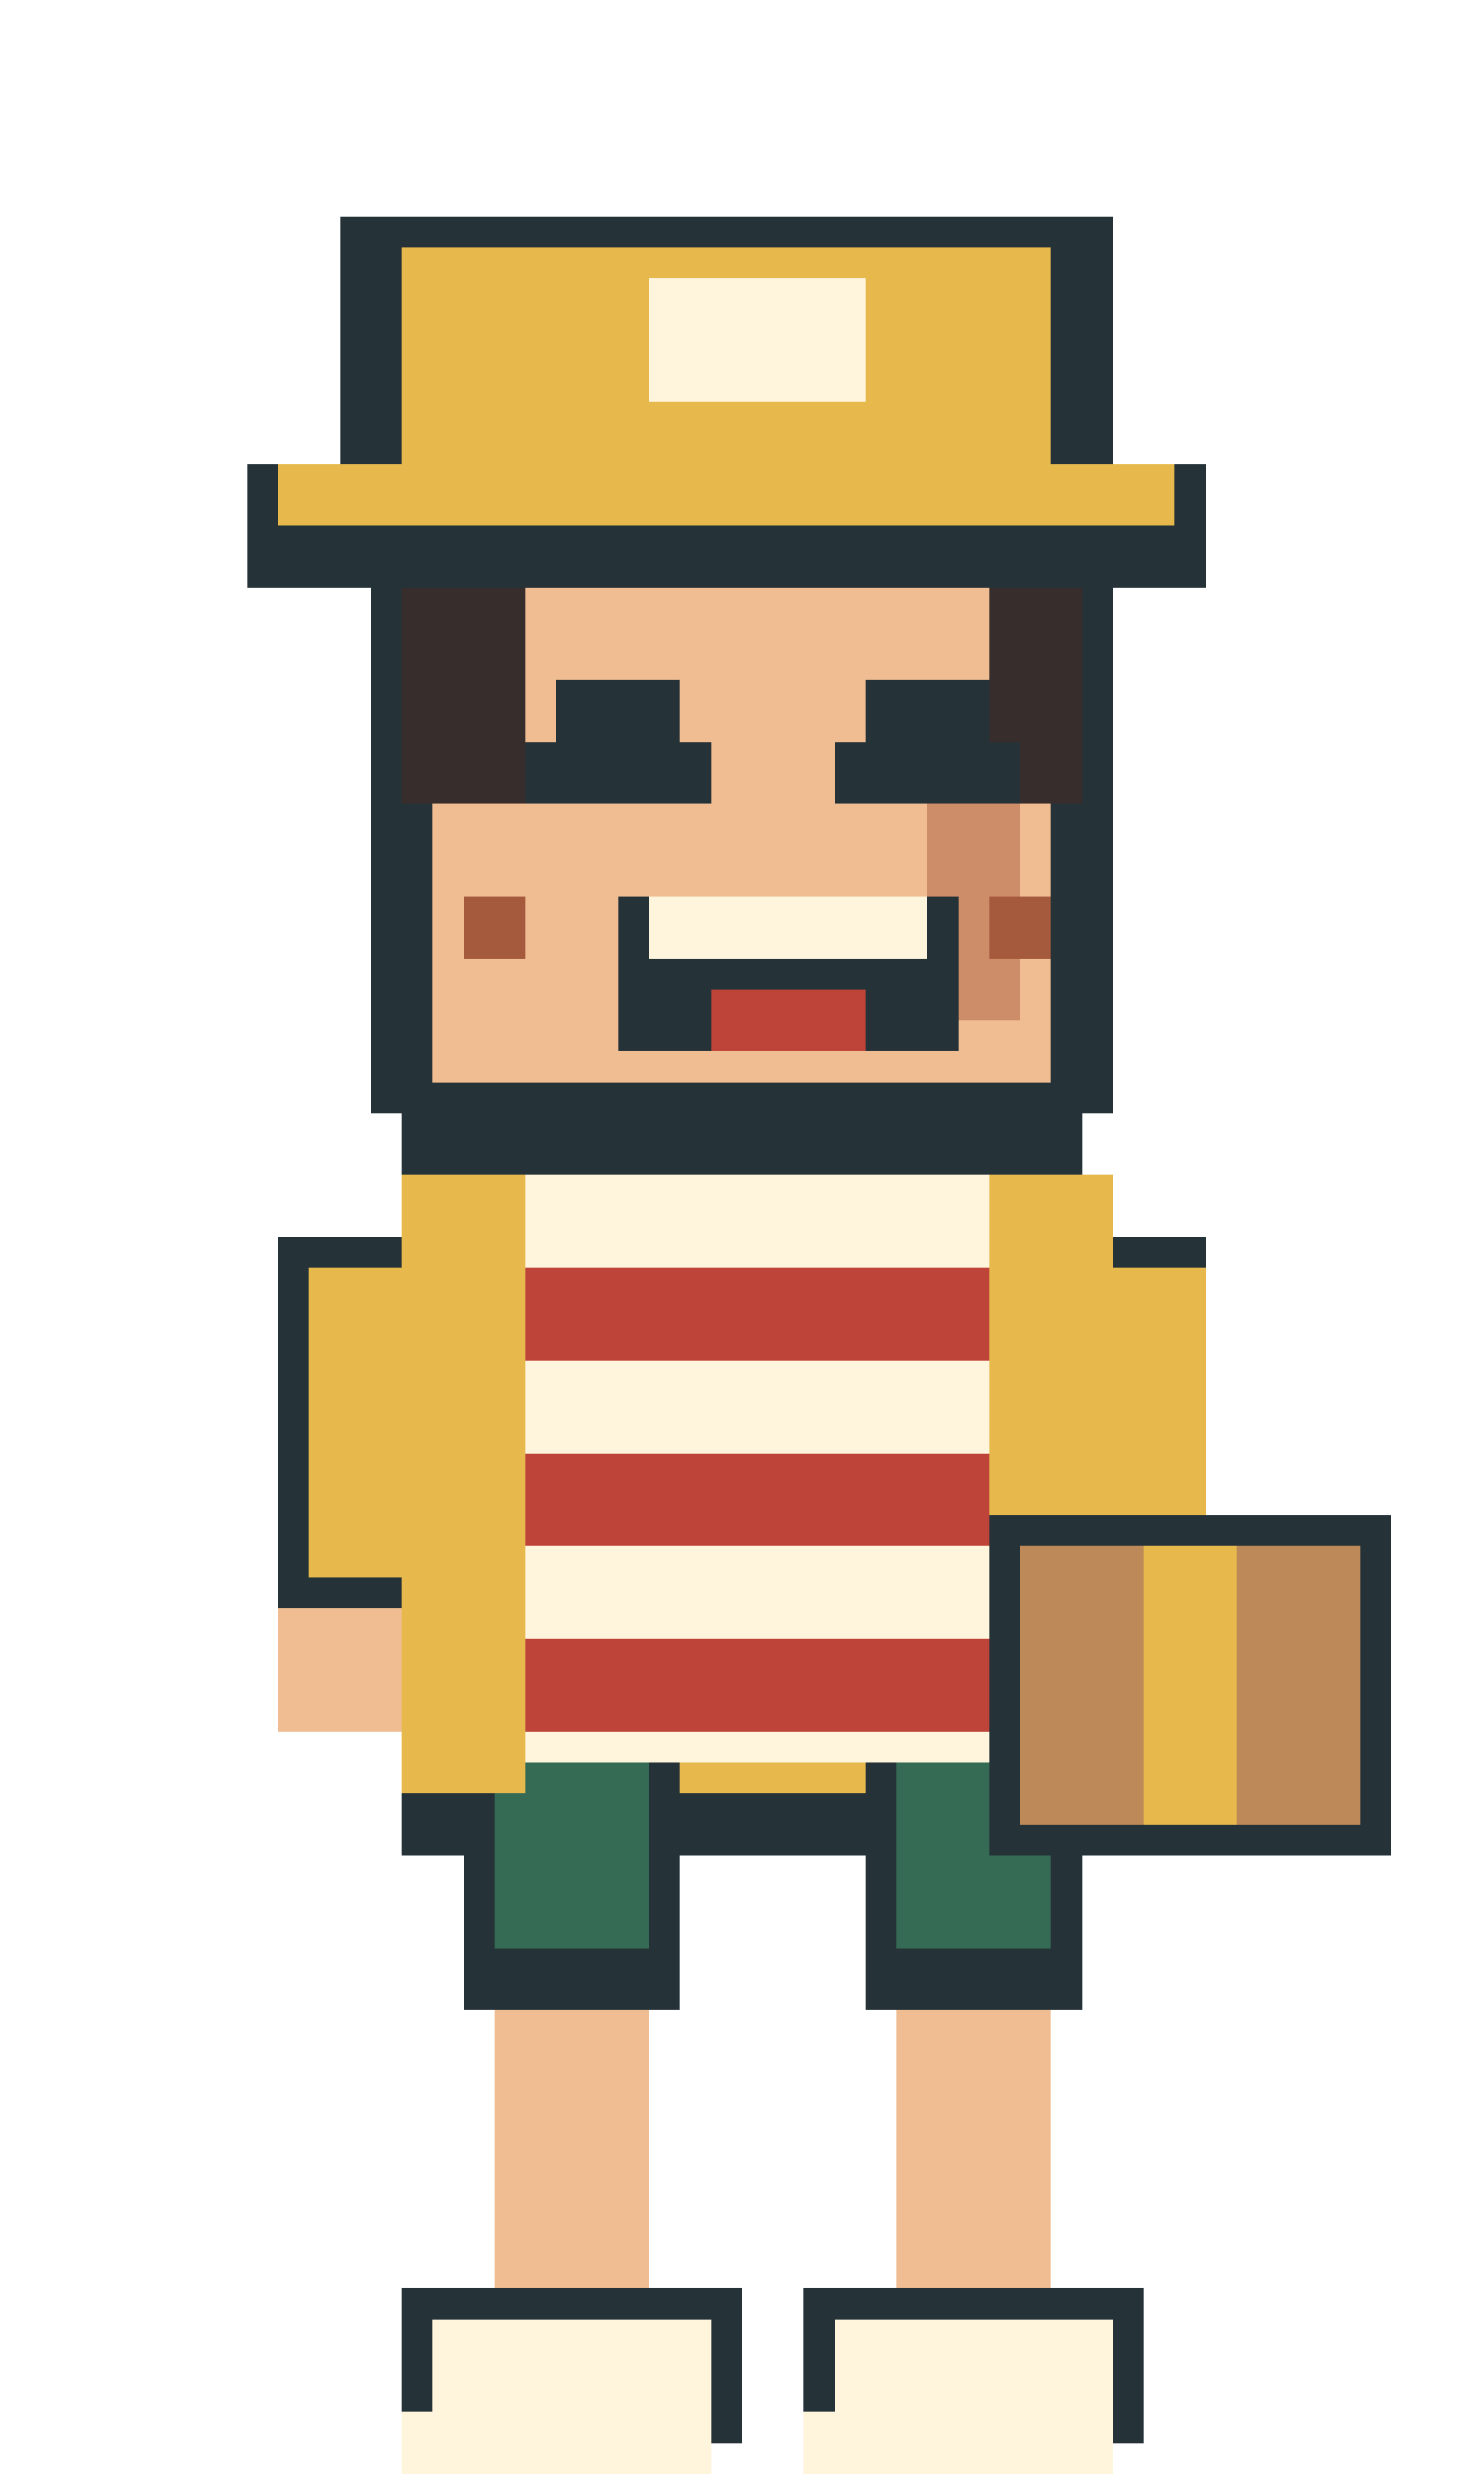
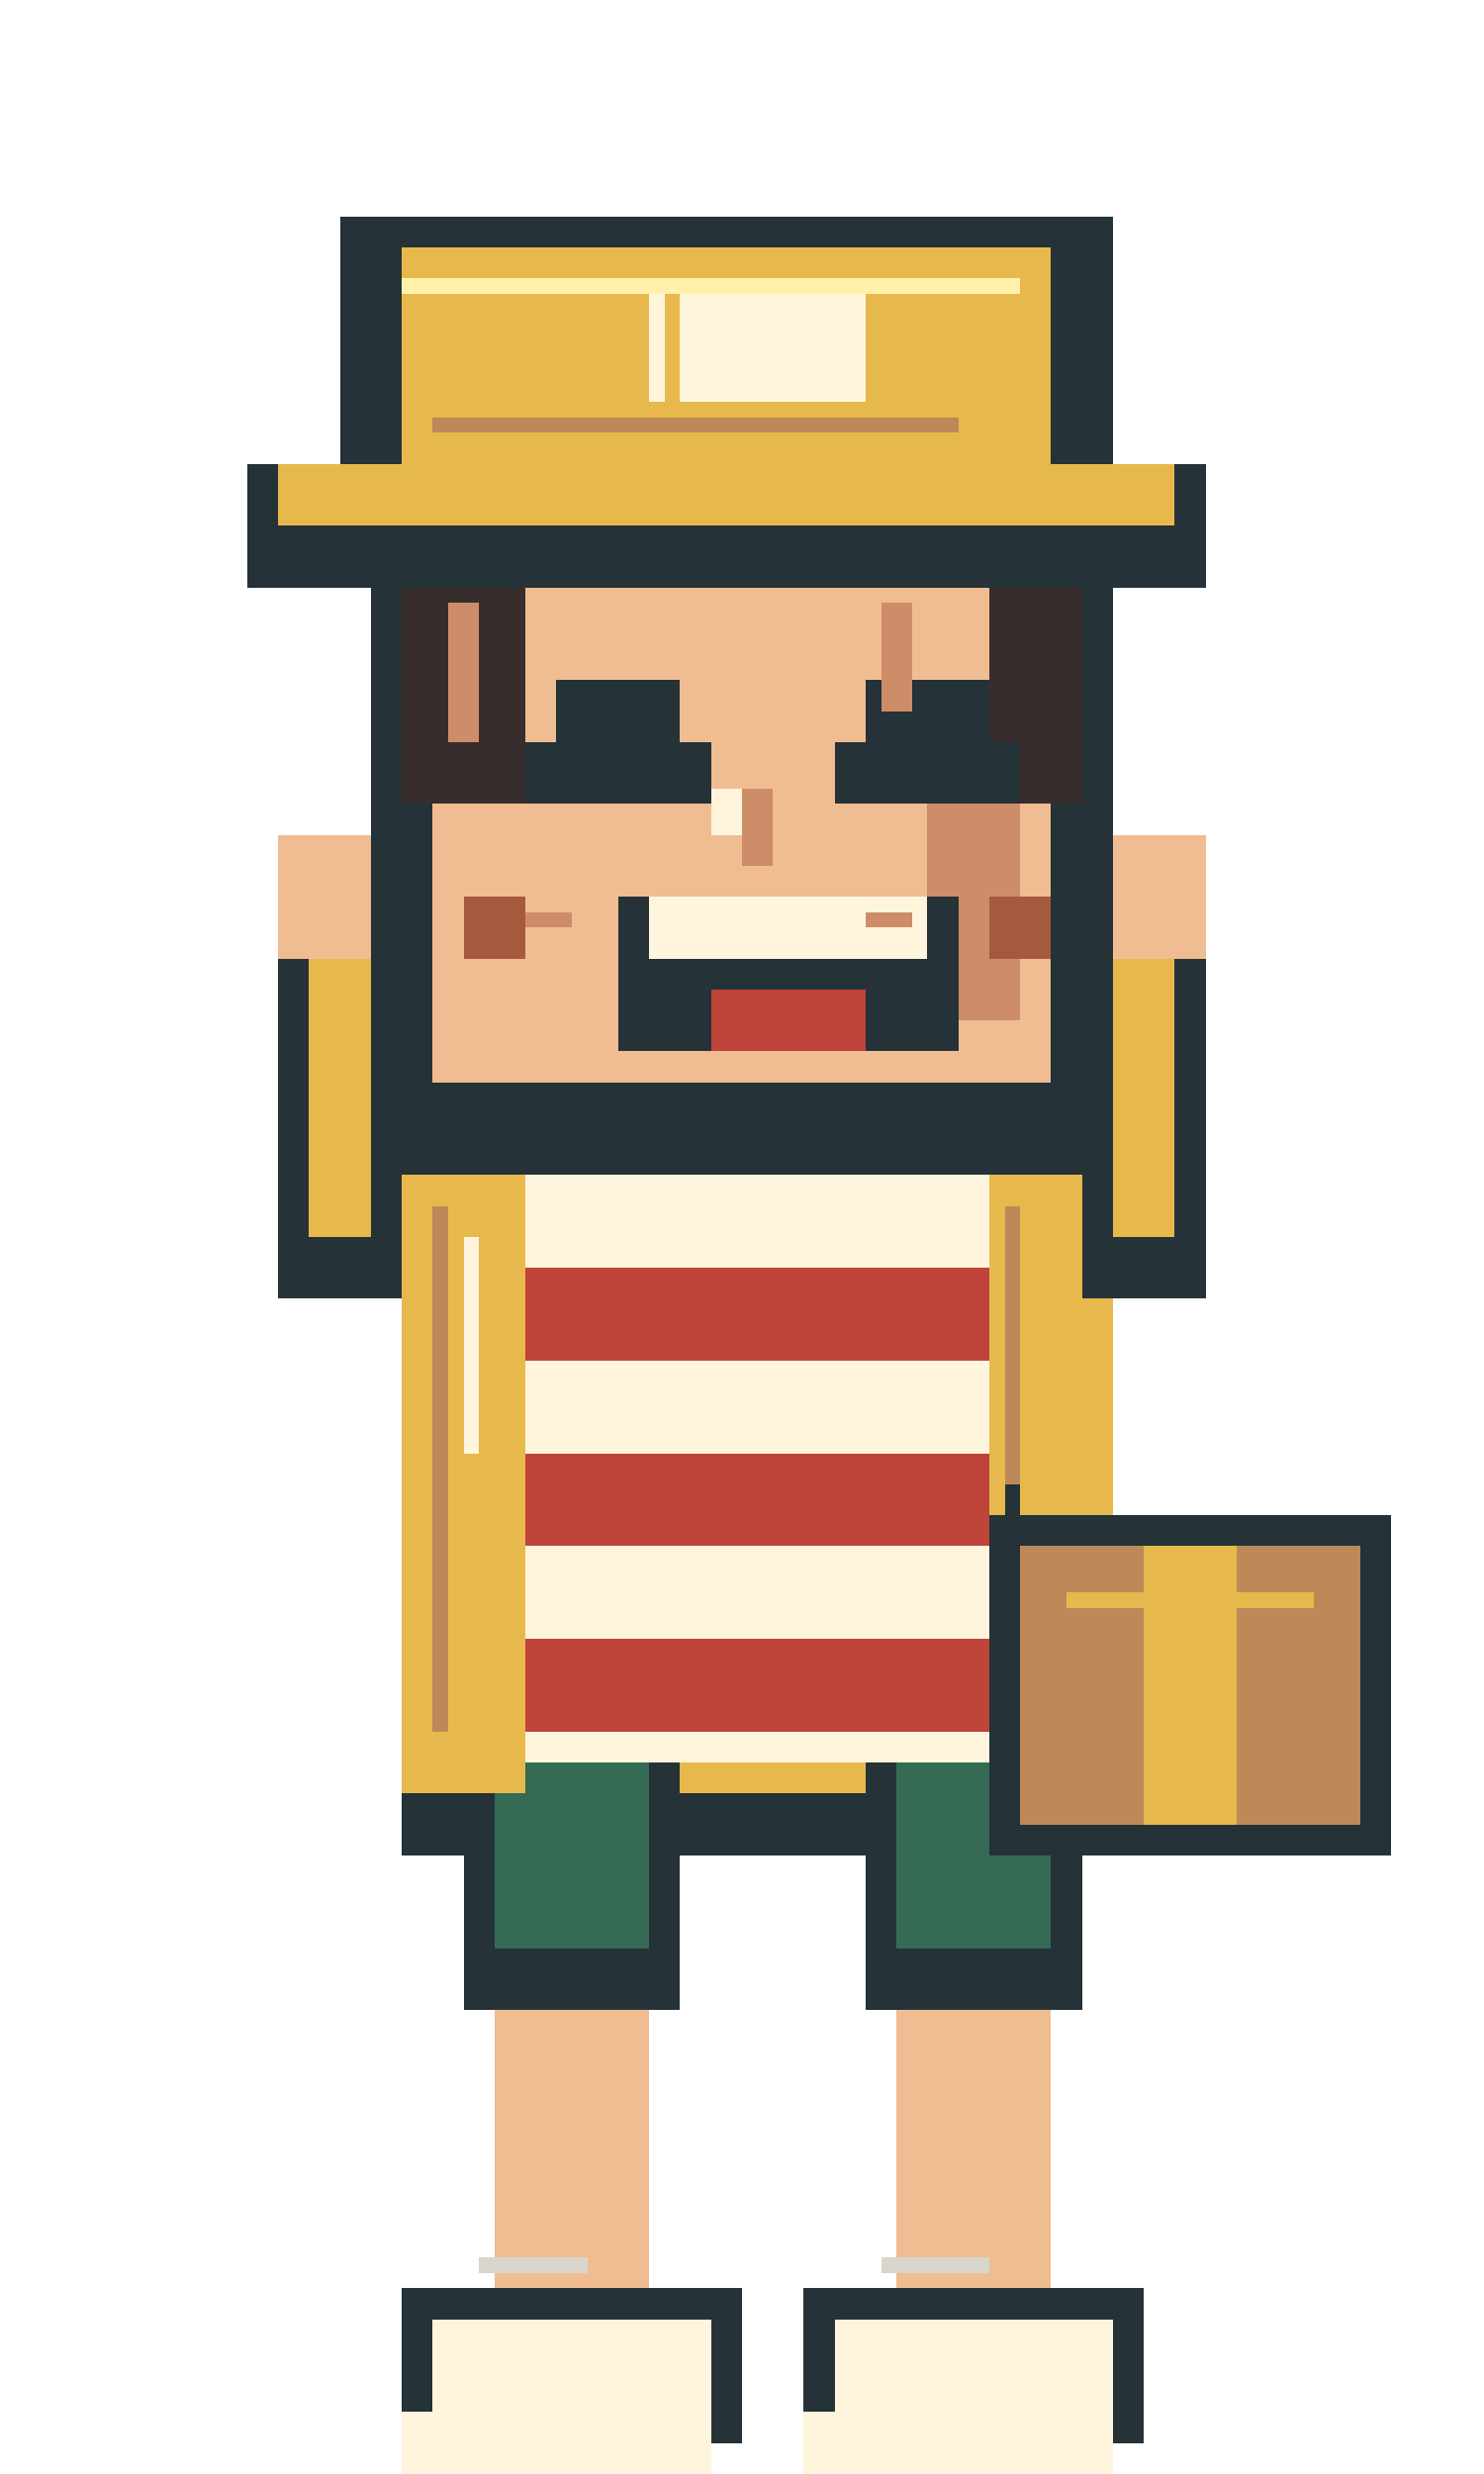
- <svg xmlns="http://www.w3.org/2000/svg" width="48" height="80" viewBox="0 0 48 80" shape-rendering="crispEdges">
-   <rect x="13" y="36" width="22" height="24" fill="#253238" />
-   <rect x="14" y="38" width="20" height="20" fill="#e7b94c" />
-   <rect x="15" y="56" width="7" height="9" fill="#253238" />
-   <rect x="16" y="57" width="5" height="6" fill="#356b55" />
-   <rect x="16" y="65" width="5" height="10" fill="#efbd91" />
-   <rect x="13" y="74" width="11" height="5" fill="#253238" />
-   <rect x="14" y="75" width="9" height="3" fill="#fff5dc" />
-   <rect x="13" y="78" width="10" height="2" fill="#fff5dc" />
-   <rect x="28" y="56" width="7" height="9" fill="#253238" />
-   <rect x="29" y="57" width="5" height="6" fill="#356b55" />
-   <rect x="29" y="65" width="5" height="10" fill="#efbd91" />
-   <rect x="26" y="74" width="11" height="5" fill="#253238" />
-   <rect x="27" y="75" width="9" height="3" fill="#fff5dc" />
-   <rect x="26" y="78" width="10" height="2" fill="#fff5dc" />
-   <rect x="9" y="40" width="4" height="15" fill="#253238" />
-   <rect x="10" y="41" width="3" height="10" fill="#e7b94c" />
-   <rect x="9" y="52" width="4" height="4" fill="#efbd91" />
-   <rect x="35" y="40" width="4" height="15" fill="#253238" />
-   <rect x="36" y="41" width="3" height="10" fill="#e7b94c" />
-   <rect x="35" y="52" width="4" height="4" fill="#efbd91" />
-   <rect x="16" y="38" width="16" height="19" fill="#fff5dc" />
-   <rect x="16" y="41" width="16" height="3" fill="#be443a" />
-   <rect x="16" y="47" width="16" height="3" fill="#be443a" />
-   <rect x="16" y="53" width="16" height="3" fill="#be443a" />
-   <rect x="13" y="38" width="4" height="20" fill="#e7b94c" />
-   <rect x="32" y="38" width="4" height="20" fill="#e7b94c" />
-   <rect x="32" y="49" width="13" height="11" fill="#253238" />
-   <rect x="33" y="50" width="11" height="9" fill="#bd8958" />
-   <rect x="37" y="50" width="3" height="9" fill="#e7b94c" />
-   <rect x="12" y="12" width="24" height="24" fill="#253238" />
-   <rect x="14" y="15" width="20" height="20" fill="#efbd91" />
-   <rect x="13" y="18" width="4" height="8" fill="#382d2d" />
-   <rect x="32" y="18" width="3" height="8" fill="#382d2d" />
-   <rect x="11" y="7" width="25" height="10" fill="#253238" />
-   <rect x="13" y="8" width="21" height="7" fill="#e7b94c" />
-   <rect x="8" y="15" width="31" height="4" fill="#253238" />
-   <rect x="9" y="15" width="29" height="2" fill="#e7b94c" />
-   <rect x="21" y="9" width="7" height="4" fill="#fff5dc" />
-   <rect x="30" y="24" width="3" height="9" fill="#ce8d69" />
-   <rect x="17" y="24" width="6" height="2" fill="#253238" />
-   <rect x="18" y="22" width="4" height="2" fill="#253238" />
-   <rect x="27" y="24" width="6" height="2" fill="#253238" />
-   <rect x="28" y="22" width="4" height="2" fill="#253238" />
-   <rect x="20" y="29" width="11" height="5" fill="#253238" />
-   <rect x="21" y="29" width="9" height="2" fill="#fff5dc" />
-   <rect x="23" y="32" width="5" height="2" fill="#be443a" />
-   <rect x="15" y="29" width="2" height="2" fill="#a65a3d" />
-   <rect x="32" y="29" width="2" height="2" fill="#a65a3d" />
+ <svg xmlns="http://www.w3.org/2000/svg" width="96" height="160" viewBox="0 0 96 160" shape-rendering="crispEdges">
+   <style>.blink{opacity:0;animation:blink 5.7s steps(1,end) infinite}@keyframes blink{0%,93%,100%{opacity:0}95%,98%{opacity:1}}.talk{opacity:0;animation:talk .6s steps(1,end) 6}@keyframes talk{0%,100%{opacity:0}50%{opacity:1}}@media(prefers-reduced-motion:reduce){.blink,.talk{animation:none;opacity:0}}</style>
+   <rect x="26" y="72" width="44" height="48" fill="#253238" />
+   <rect x="28" y="76" width="40" height="40" fill="#e7b94c" />
+   <rect x="30" y="112" width="14" height="18" fill="#253238" />
+   <rect x="32" y="114" width="10" height="12" fill="#356b55" />
+   <rect x="32" y="130" width="10" height="20" fill="#efbd91" />
+   <rect x="26" y="148" width="22" height="10" fill="#253238" />
+   <rect x="28" y="150" width="18" height="6" fill="#fff5dc" />
+   <rect x="26" y="156" width="20" height="4" fill="#fff5dc" />
+   <rect x="56" y="112" width="14" height="18" fill="#253238" />
+   <rect x="58" y="114" width="10" height="12" fill="#356b55" />
+   <rect x="58" y="130" width="10" height="20" fill="#efbd91" />
+   <rect x="52" y="148" width="22" height="10" fill="#253238" />
+   <rect x="54" y="150" width="18" height="6" fill="#fff5dc" />
+   <rect x="52" y="156" width="20" height="4" fill="#fff5dc" />
+   <rect x="32" y="76" width="32" height="38" fill="#fff5dc" />
+   <rect x="32" y="82" width="32" height="6" fill="#be443a" />
+   <rect x="32" y="94" width="32" height="6" fill="#be443a" />
+   <rect x="32" y="106" width="32" height="6" fill="#be443a" />
+   <rect x="26" y="76" width="8" height="40" fill="#e7b94c" />
+   <rect x="64" y="76" width="8" height="40" fill="#e7b94c" />
+   <rect x="64" y="98" width="26" height="22" fill="#253238" />
+   <rect x="66" y="100" width="22" height="18" fill="#bd8958" />
+   <rect x="74" y="100" width="6" height="18" fill="#e7b94c" />
+   <rect x="18" y="60" width="8" height="24" fill="#253238" />
+   <rect x="20" y="62" width="4" height="18" fill="#e7b94c" />
+   <rect x="18" y="54" width="8" height="8" fill="#efbd91" />
+   <rect x="70" y="60" width="8" height="24" fill="#253238" />
+   <rect x="72" y="62" width="4" height="18" fill="#e7b94c" />
+   <rect x="70" y="54" width="8" height="8" fill="#efbd91" />
+   <rect x="24" y="24" width="48" height="48" fill="#253238" />
+   <rect x="28" y="30" width="40" height="40" fill="#efbd91" />
+   <rect x="26" y="36" width="8" height="16" fill="#382d2d" />
+   <rect x="64" y="36" width="6" height="16" fill="#382d2d" />
+   <rect x="22" y="14" width="50" height="20" fill="#253238" />
+   <rect x="26" y="16" width="42" height="14" fill="#e7b94c" />
+   <rect x="16" y="30" width="62" height="8" fill="#253238" />
+   <rect x="18" y="30" width="58" height="4" fill="#e7b94c" />
+   <rect x="42" y="18" width="14" height="8" fill="#fff5dc" />
+   <rect x="60" y="48" width="6" height="18" fill="#ce8d69" />
+   <rect x="34" y="48" width="12" height="4" fill="#253238" />
+   <rect x="36" y="44" width="8" height="4" fill="#253238" />
+   <rect x="54" y="48" width="12" height="4" fill="#253238" />
+   <rect x="56" y="44" width="8" height="4" fill="#253238" />
+   <rect x="40" y="58" width="22" height="10" fill="#253238" />
+   <rect x="42" y="58" width="18" height="4" fill="#fff5dc" />
+   <rect x="46" y="64" width="10" height="4" fill="#be443a" />
+   <rect x="30" y="58" width="4" height="4" fill="#a65a3d" />
+   <rect x="64" y="58" width="4" height="4" fill="#a65a3d" />
+   <rect x="29" y="39" width="2" height="9" fill="#ce8d69" />
+   <rect x="57" y="39" width="2" height="7" fill="#ce8d69" />
+   <rect x="48" y="51" width="2" height="5" fill="#ce8d69" />
+   <rect x="46" y="51" width="2" height="3" fill="#fff5dc" />
+   <rect x="34" y="59" width="3" height="1" fill="#ce8d69" />
+   <rect x="56" y="59" width="3" height="1" fill="#ce8d69" />
+   <rect x="30" y="80" width="1" height="14" fill="#fff5dc" />
+   <rect x="65" y="84" width="1" height="21" fill="#253238" />
+   <rect x="31" y="146" width="7" height="1" fill="#d8d5cd" />
+   <rect x="57" y="146" width="7" height="1" fill="#d8d5cd" />
+   <rect x="26" y="18" width="40" height="1" fill="#fff0aa" />
+   <rect x="43" y="19" width="1" height="7" fill="#e7b94c" />
+   <rect x="28" y="27" width="34" height="1" fill="#bd8958" />
+   <rect x="28" y="78" width="1" height="34" fill="#bd8958" />
+   <rect x="65" y="78" width="1" height="18" fill="#bd8958" />
+   <rect x="69" y="103" width="16" height="1" fill="#e7b94c" />
</svg>
